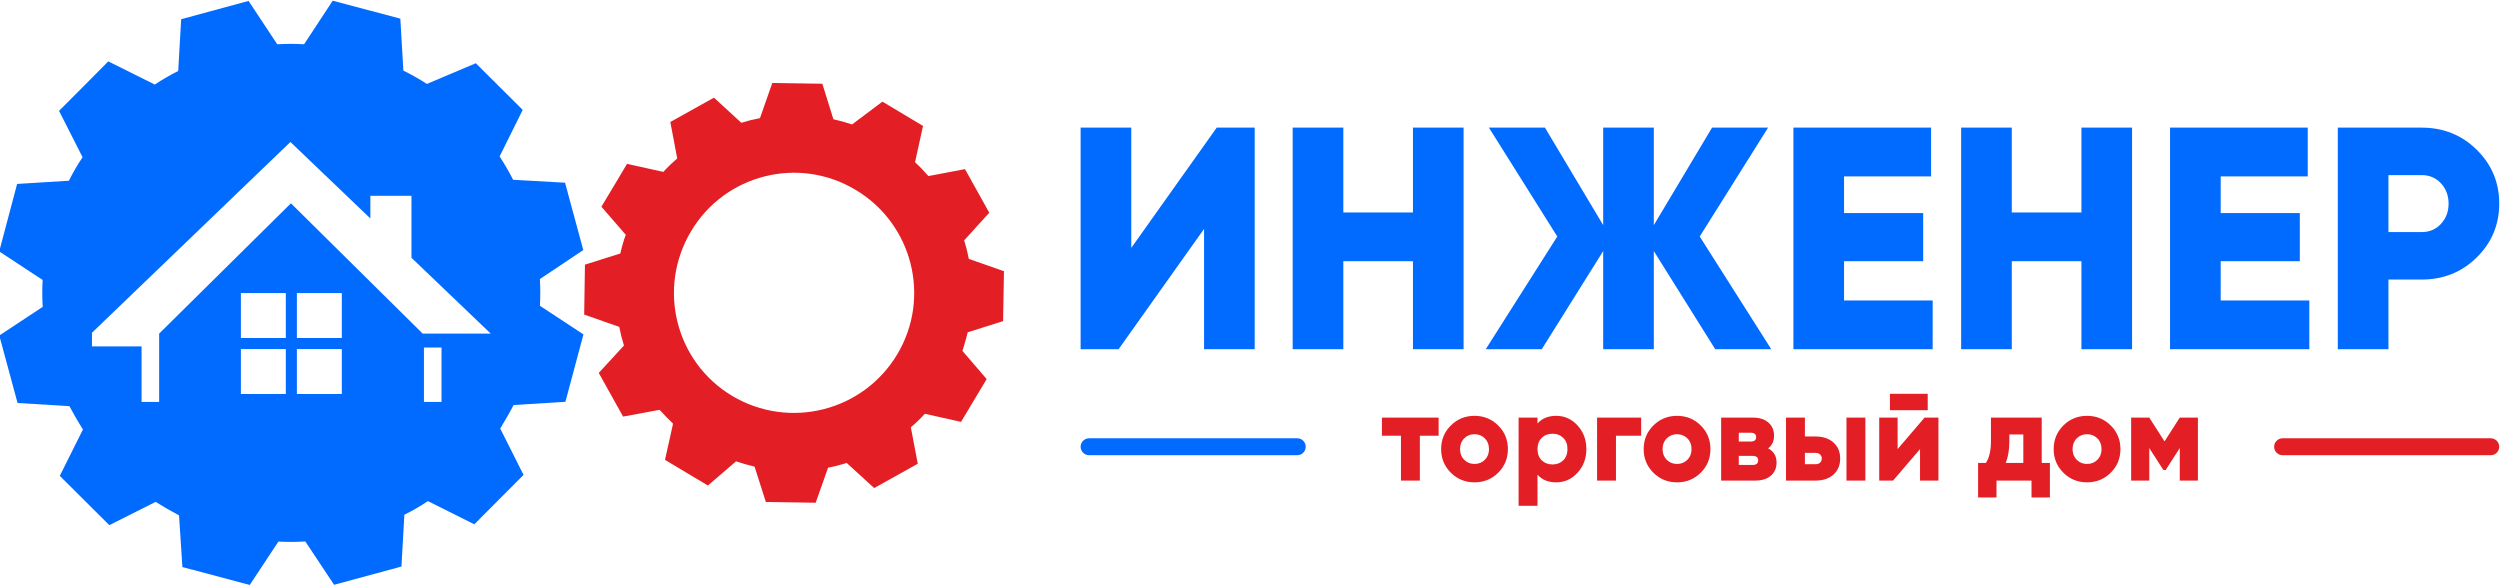
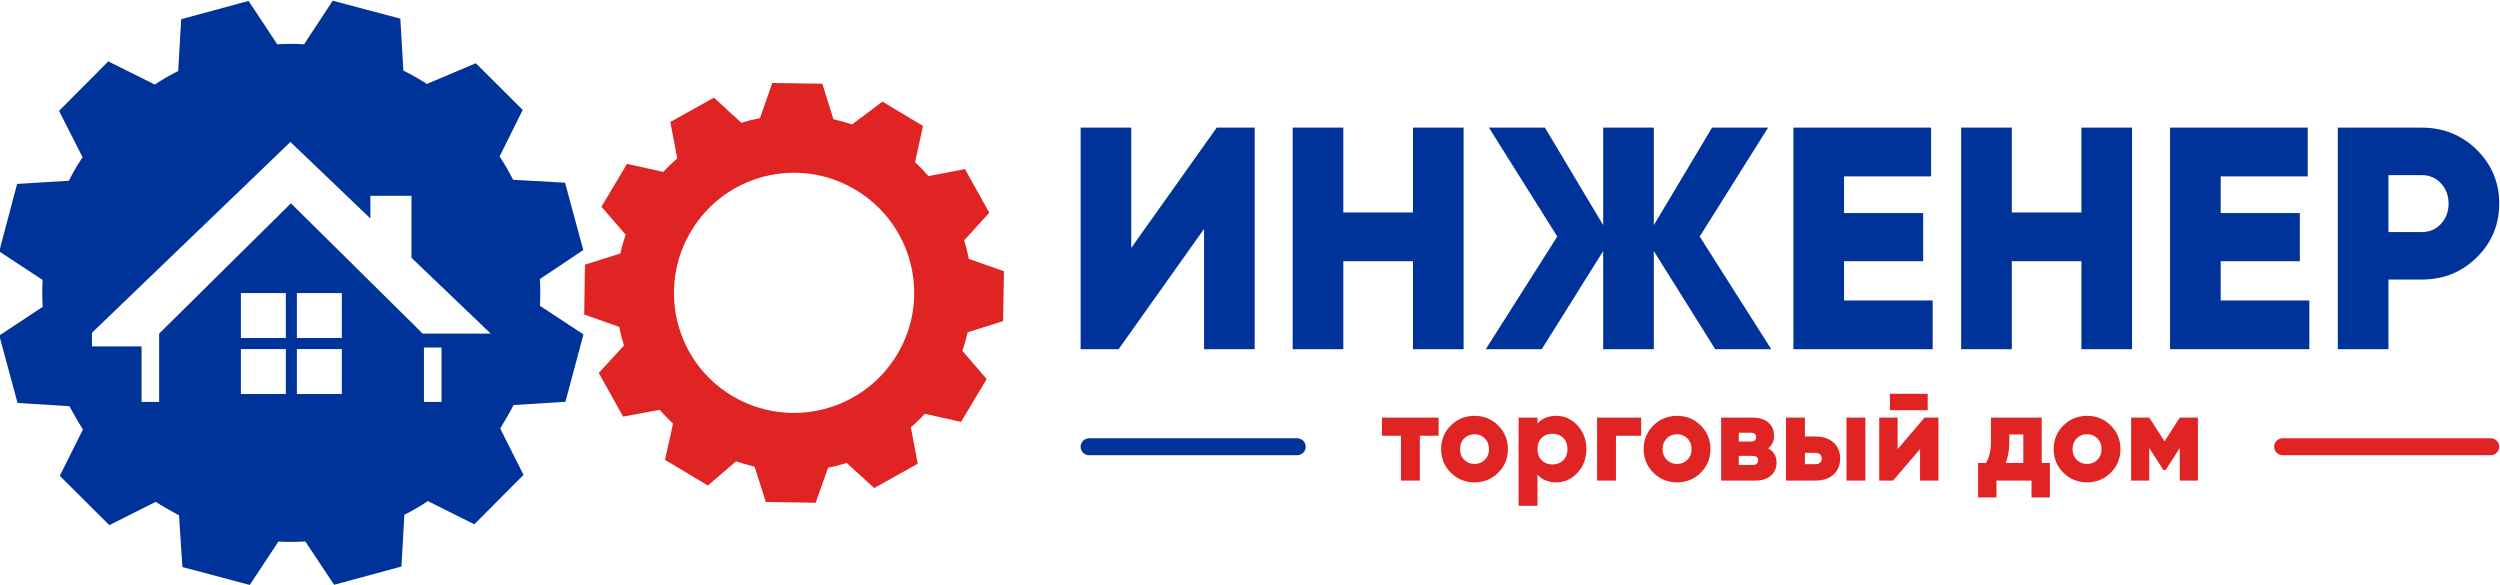
<svg xmlns="http://www.w3.org/2000/svg" xml:space="preserve" width="260.95mm" height="60.983mm" version="1.1" style="shape-rendering:geometricPrecision; text-rendering:geometricPrecision; image-rendering:optimizeQuality; fill-rule:evenodd; clip-rule:evenodd" viewBox="0 0 26095 6098.3">
  <defs>
    <style type="text/css">
   
-     .fil3 {fill:#E31E24}
-     .fil2 {fill:#016AFF}
-     .fil0 {fill:#E31E24;fill-rule:nonzero}
-     .fil1 {fill:#016AFF;fill-rule:nonzero}
+     .fil3 {fill:#E02424}
+     .fil2 {fill:#003399}
+     .fil0 {fill:#E02424;fill-rule:nonzero}
+     .fil1 {fill:#003399;fill-rule:nonzero}
   
  </style>
  </defs>
  <g id="Слой_x0020_1">
    <g id="_2129284993056">
      <path class="fil0" d="M6941.28 4799.95l224.13 134.14 223.54 133.67 293.5 -252.11c64.72,21.04 128.44,39.24 193.75,55.32l117.68 368.5 520.18 8.11 129.34 -365.77c65.58,-12.42 129.84,-29.21 194.78,-49.3l286.48 261.77 455.01 -253.56 -72.3 -380.61c51.07,-42.87 100.07,-90.51 146.01,-141.19l377.96 84.5 267.45 -446.67 -252.65 -293.9c1.86,-5.18 41.44,-135.03 54.77,-194.43l369.28 -116.53 9.23 -520.88 -366.82 -128.68c-12.73,-66.26 -28.82,-130.89 -48.72,-193.66l262.22 -288.33 -253.55 -455.03 -381.47 72.48c-44.12,-50.73 -90.8,-99.49 -139.95,-144.54l83.38 -378.93 -423.77 -253.44 -317.01 238.08c-64.49,-21.89 -129.35,-39.78 -194.61,-54.18l-115.59 -370.72 -522.24 -8.05 -128.71 367.24c-65.19,11.96 -130.1,28.12 -194.59,48.44l-285.75 -262.35 -455.3 253.98 71.9 380.35c-51.61,44.74 -99.63,90.35 -145.02,140.53l-378.96 -83.89 -133.29 223.87 -134.12 223.25 254.29 293.5c-23.79,64.21 -42.55,129.66 -56.43,194.8l-369.64 116.62 -7.91 521.05 365.92 128.48c12.51,65.49 28.9,131.31 49.03,194.87l-262.81 285.86 254.08 455.79 381.07 -70.69c44.05,48.57 90.65,97.39 140.31,144.49l-84.08 377.75zm701.02 -667.64c-592.67,-354.68 -785.49,-1124.15 -428.17,-1719.81 355,-594.91 1125.12,-786.64 1716.88,-430.62 593.82,354.24 789.47,1123.28 434.23,1717.06 -357.29,595.68 -1126.83,788.28 -1722.94,433.37z" />
      <g>
        <path class="fil1" d="M12567.95 3644.86l0 -1255.42 -892.02 1255.42 -396.45 0 0 -2312.62 528.6 0 0 1255.42 892.02 -1255.42 396.45 0 0 2312.62 -528.6 0zm2180.47 -2312.62l528.6 0 0 2312.62 -528.6 0 0 -918.44 -726.83 0 0 918.44 -528.6 0 0 -2312.62 528.6 0 0 885.4 726.83 0 0 -885.4zm3739.84 2312.62l-584.76 0 -640.93 -1024.16 0 1024.16 -528.6 0 0 -1024.16 -640.93 1024.16 -584.76 0 746.64 -1176.13 -713.61 -1136.49 584.77 0 607.89 1017.55 0 -1017.55 528.6 0 0 1017.55 607.89 -1017.55 584.76 0 -713.61 1136.49 746.65 1176.13zm759.86 -508.78l925.05 0 0 508.78 -1453.65 0 0 -2312.62 1437.14 0 0 508.77 -908.54 0 0 383.24 825.94 0 0 502.17 -825.94 0 0 409.66zm2477.82 -1803.84l528.6 0 0 2312.62 -528.6 0 0 -918.44 -726.83 0 0 918.44 -528.6 0 0 -2312.62 528.6 0 0 885.4 726.83 0 0 -885.4zm1453.64 1803.84l925.05 0 0 508.78 -1453.65 0 0 -2312.62 1437.14 0 0 508.77 -908.54 0 0 383.24 825.94 0 0 502.17 -825.94 0 0 409.66zm2097.89 -1803.84c226.86,0 418.47,77.08 574.85,231.26 156.38,154.17 234.57,341.39 234.57,561.64 0,220.25 -78.19,407.46 -234.57,561.63 -156.38,154.18 -347.99,231.27 -574.85,231.27l-346.9 0 0 726.82 -528.6 0 0 -2312.62 875.5 0zm0 1090.23c81.49,0 148.67,-28.63 201.53,-85.89 52.86,-57.27 79.29,-127.75 79.29,-211.44 0,-83.7 -26.43,-154.18 -79.29,-211.44 -52.86,-57.27 -120.04,-85.9 -201.53,-85.9l-346.9 0 0 594.67 346.9 0z" />
        <path class="fil0" d="M15016.28 4358.92l0 189.33 -195.9 0 0 468.06 -197.21 0 0 -468.06 -198.53 0 0 -189.33 591.64 0zm621.89 575.22c-67.49,67.05 -149.88,100.58 -247.17,100.58 -97.3,0 -179.69,-33.53 -247.18,-100.58 -67.49,-67.06 -101.24,-149.23 -101.24,-246.52 0,-97.3 33.75,-179.47 101.24,-246.52 67.49,-67.06 149.88,-100.58 247.18,-100.58 97.29,0 179.68,33.52 247.17,100.58 67.5,67.05 101.24,149.22 101.24,246.52 0,97.29 -33.74,179.46 -101.24,246.52zm-354.98 -134.77c28.92,28.93 64.86,43.39 107.81,43.39 42.95,0 78.88,-14.46 107.81,-43.39 28.92,-28.92 43.39,-66.17 43.39,-111.75 0,-45.58 -14.47,-82.83 -43.39,-111.76 -28.93,-28.92 -64.86,-43.39 -107.81,-43.39 -42.95,0 -78.89,14.47 -107.81,43.39 -28.93,28.93 -43.39,66.18 -43.39,111.76 0,45.58 14.46,82.83 43.39,111.75zm961.09 -458.85c86.77,0 160.84,33.52 222.19,100.58 61.36,67.05 92.04,149.22 92.04,246.52 0,97.29 -30.68,179.46 -92.04,246.52 -61.35,67.05 -135.42,100.58 -222.19,100.58 -84.15,0 -149.45,-26.74 -195.9,-80.2l0 324.74 -197.22 0 0 -920.34 197.22 0 0 61.8c46.45,-53.47 111.75,-80.2 195.9,-80.2zm-151.86 464.11c29.37,28.93 66.84,43.39 112.42,43.39 45.57,0 83.05,-14.46 112.41,-43.39 29.36,-28.92 44.04,-67.93 44.04,-117.01 0,-49.09 -14.68,-88.09 -44.04,-117.02 -29.36,-28.92 -66.84,-43.38 -112.41,-43.38 -45.58,0 -83.05,14.46 -112.42,43.38 -29.36,28.93 -44.04,67.93 -44.04,117.02 0,49.08 14.68,88.09 44.04,117.01zm1038.01 -445.71l0 189.33 -262.95 0 0 468.06 -197.22 0 0 -657.39 460.17 0zm621.88 575.22c-67.49,67.05 -149.88,100.58 -247.17,100.58 -97.3,0 -179.69,-33.53 -247.18,-100.58 -67.49,-67.06 -101.24,-149.23 -101.24,-246.52 0,-97.3 33.75,-179.47 101.24,-246.52 67.49,-67.06 149.88,-100.58 247.18,-100.58 97.29,0 179.68,33.52 247.17,100.58 67.5,67.05 101.24,149.22 101.24,246.52 0,97.29 -33.74,179.46 -101.24,246.52zm-354.98 -134.77c28.92,28.93 64.86,43.39 107.81,43.39 42.95,0 78.88,-14.46 107.81,-43.39 28.92,-28.92 43.39,-66.17 43.39,-111.75 0,-45.58 -14.47,-82.83 -43.39,-111.76 -28.93,-28.92 -64.86,-43.39 -107.81,-43.39 -42.95,0 -78.89,14.47 -107.81,43.39 -28.93,28.93 -43.39,66.18 -43.39,111.76 0,45.58 14.46,82.83 43.39,111.75zm1058.38 -119.64c58.73,31.55 88.09,81.08 88.09,148.57 0,56.09 -19.5,101.45 -58.51,136.08 -39,34.62 -94,51.93 -165,51.93l-354.99 0 0 -657.39 328.69 0c71,0 126,17.32 165.01,51.94 39,34.62 58.51,79.98 58.51,136.08 0,57.85 -20.6,102.11 -61.8,132.79zm-182.75 -163.03l-123.59 0 0 92.03 123.59 0c38.57,0 57.85,-14.9 57.85,-44.7 0,-31.56 -19.28,-47.33 -57.85,-47.33zm21.03 336.58c38.57,0 57.85,-16.22 57.85,-48.65 0,-30.68 -19.28,-46.01 -57.85,-46.01l-144.62 0 0 94.66 144.62 0zm656.08 -297.14c78.88,0 141.56,21.04 188.01,63.11 46.46,42.07 69.68,97.73 69.68,166.98 0,69.24 -23.22,124.9 -69.68,166.97 -46.45,42.07 -109.13,63.11 -188.01,63.11l-307.66 0 0 -657.39 197.22 0 0 197.22 110.44 0zm323.43 -197.22l197.22 0 0 657.39 -197.22 0 0 -657.39zm-322.12 486.47c19.29,0 34.84,-5.48 46.68,-16.43 11.83,-10.96 17.75,-25.2 17.75,-42.73 0,-17.54 -5.92,-31.78 -17.75,-42.73 -11.84,-10.96 -27.39,-16.44 -46.68,-16.44l-111.75 0 0 118.33 111.75 0zm775.72 -564.04l0 -170.92 394.43 0 0 170.92 -394.43 0zm361.56 77.57l144.62 0 0 657.39 -191.95 0 0 -328.69 -281.36 328.69 -144.63 0 0 -657.39 191.96 0 0 328.7 281.36 -328.7zm1222.74 473.32l85.46 0 0 360.25 -191.96 0 0 -176.18 -365.51 0 0 176.18 -191.95 0 0 -360.25 81.51 0c35.06,-54.34 52.59,-130.16 52.59,-227.45l0 -245.87 529.86 0 0 473.32zm-376.03 0l184.07 0 0 -297.14 -145.94 0 0 69.69c0,91.15 -12.71,166.97 -38.13,227.45zm1096.52 101.9c-67.49,67.05 -149.88,100.58 -247.17,100.58 -97.3,0 -179.69,-33.53 -247.18,-100.58 -67.49,-67.06 -101.24,-149.23 -101.24,-246.52 0,-97.3 33.75,-179.47 101.24,-246.52 67.49,-67.06 149.88,-100.58 247.18,-100.58 97.29,0 179.68,33.52 247.17,100.58 67.5,67.05 101.24,149.22 101.24,246.52 0,97.29 -33.74,179.46 -101.24,246.52zm-354.98 -134.77c28.92,28.93 64.86,43.39 107.81,43.39 42.95,0 78.88,-14.46 107.81,-43.39 28.92,-28.92 43.39,-66.17 43.39,-111.75 0,-45.58 -14.47,-82.83 -43.39,-111.76 -28.93,-28.92 -64.86,-43.39 -107.81,-43.39 -42.95,0 -78.89,14.47 -107.81,43.39 -28.93,28.93 -43.39,66.18 -43.39,111.76 0,45.58 14.46,82.83 43.39,111.75zm1264.8 -440.45l0 657.39 -189.33 0 0 -339.21 -147.25 228.77 -23.67 0 -147.25 -228.77 0 339.21 -189.33 0 0 -657.39 189.33 0 159.09 248.5 159.08 -248.5 189.33 0z" />
        <path class="fil2" d="M13540.65 4574.72l-2172.74 0c-48.64,0 -88.43,39.8 -88.43,88.43l0 0c0,48.64 39.79,88.43 88.43,88.43l2172.74 0c48.64,0 88.43,-39.79 88.43,-88.43l0 0c0,-48.63 -39.79,-88.43 -88.43,-88.43z" />
        <path class="fil3" d="M25998.46 4574.72l-2172.74 0c-48.64,0 -88.44,39.8 -88.44,88.43l0 0c0,48.64 39.8,88.43 88.44,88.43l2172.74 0c48.64,0 88.43,-39.79 88.43,-88.43l0 0c0,-48.63 -39.79,-88.43 -88.43,-88.43z" />
      </g>
      <g>
        <path class="fil1" d="M624.14 4966.92l258.79 257.72 258.16 256.9 483.41 -242.94c80.71,50.41 161.02,96.63 244.2,140.51l35.19 539.77 703.08 186.73 299.06 -452.61c93.18,5.29 186.04,4.22 280.95,-1.11l300.27 451.98 703.05 -190.35 30.48 -540.87c83.77,-40.91 166.35,-89 245.8,-142.25l484.31 242.34 513.78 -515.73 -243.53 -484.14c4.28,-6.4 101.84,-169.23 140.01,-245.32l540.42 -33.37 188.5 -703.66 -454.26 -298.53c5.11,-94.2 5.11,-187.34 -0.69,-279.22l453.2 -302.66 -190.31 -703.08 -542.09 -30.51c-42.73,-83.74 -89.59,-165.68 -141.06,-243.41l241.15 -486 -489.38 -487.05 -510.58 215.96c-80.11,-51.49 -162.06,-97.68 -245.75,-139.26l-31.6 -542.07 -705.89 -187.35 -298.71 454.82c-92.49,-5.78 -186.03,-5.78 -280.38,0l-299.11 -452.51 -703.57 190.82 -30.94 540.38c-85.14,43.27 -165.71,88.94 -244.24,141.7l-485.86 -241.85 -256.48 258.74 -257.4 257.61 245.88 484.16c-53.97,79.09 -101.53,161.56 -142.38,245.25l-540.95 33.38 -186.75 704.34 453.1 297.93c-5.15,93.1 -5.15,187.94 0.69,280.99l-453.15 299.1 190.77 704.28 540.93 32.82c43.37,80.78 90.1,162.77 141.58,243.46l-241.7 484.16zm801.31 -537.78c-684.35,-681.47 -786.58,-1732.49 -100.52,-2420.02 682.67,-687.3 1887.64,-1195.3 2570.29,-512.31 312.64,310.45 1204.91,1263.56 1264.71,1667.89 72.02,486.93 -333.69,1070.43 -705.23,1443.65 -686.03,687.58 -2340.31,503.75 -3029.25,-179.21z" />
        <path class="fil2" d="M3041.13 822.59c-1233.92,0 -2234.2,1000.28 -2234.2,2234.2 0,1233.92 1000.28,2234.2 2234.2,2234.2 1233.92,0 2234.2,-1000.28 2234.2,-2234.2 0,-1233.92 -1000.28,-2234.2 -2234.2,-2234.2zm-1379.97 2659.67l1375.51 -1360.13 1375.5 1360.13 710.22 0 -827.42 -791.55 0 -646.61 -429.09 0 0 236.13 -834.56 -798.4 -2071.45 1991.54 0 142.06 517.85 0 0 580.04 183.44 0 0 -713.21zm2947.39 145.06l-183.44 0 0 568.15 183.44 0 0 -568.15zm-2094.17 -568.21l469.04 0 0 469.04 -469.04 0 0 -469.04zm584.45 0l469.05 0 0 469.04 -469.05 0 0 -469.04zm469.05 584.45l0 469.04 -469.05 0 0 -469.04 469.05 0zm-584.46 469.04l-469.04 0 0 -469.04 469.04 0 0 469.04z" />
      </g>
    </g>
  </g>
</svg>
